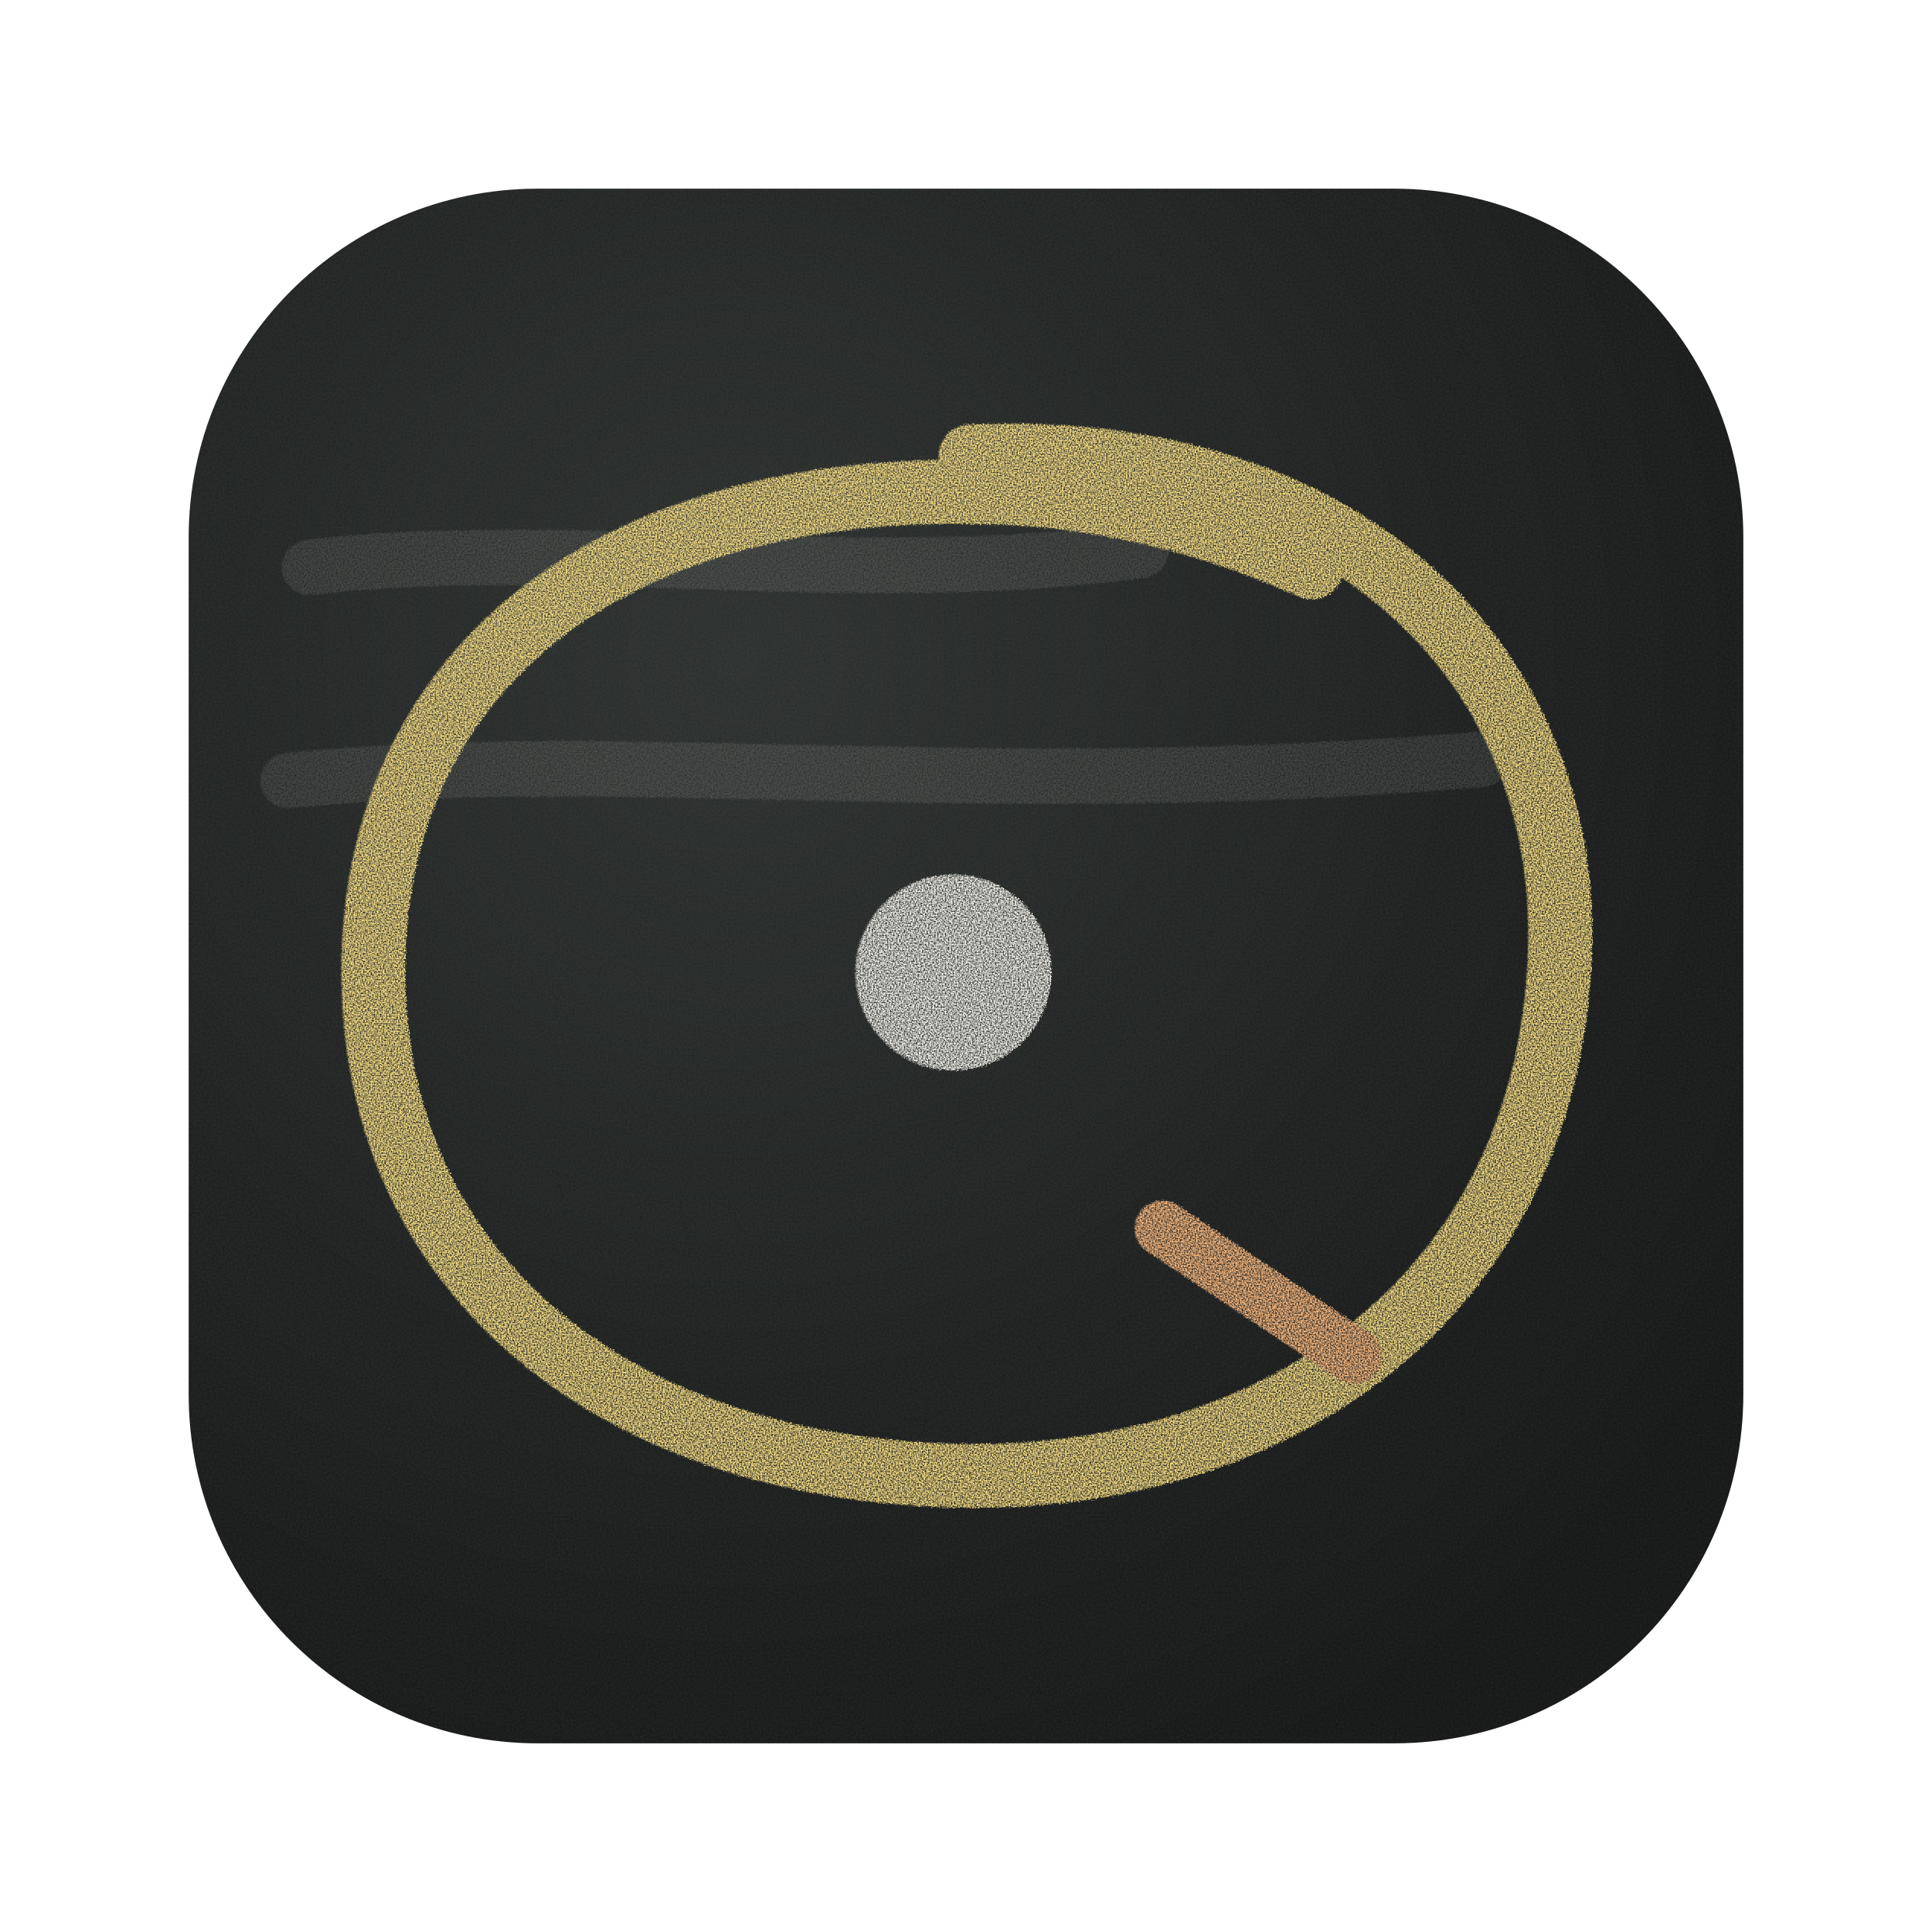
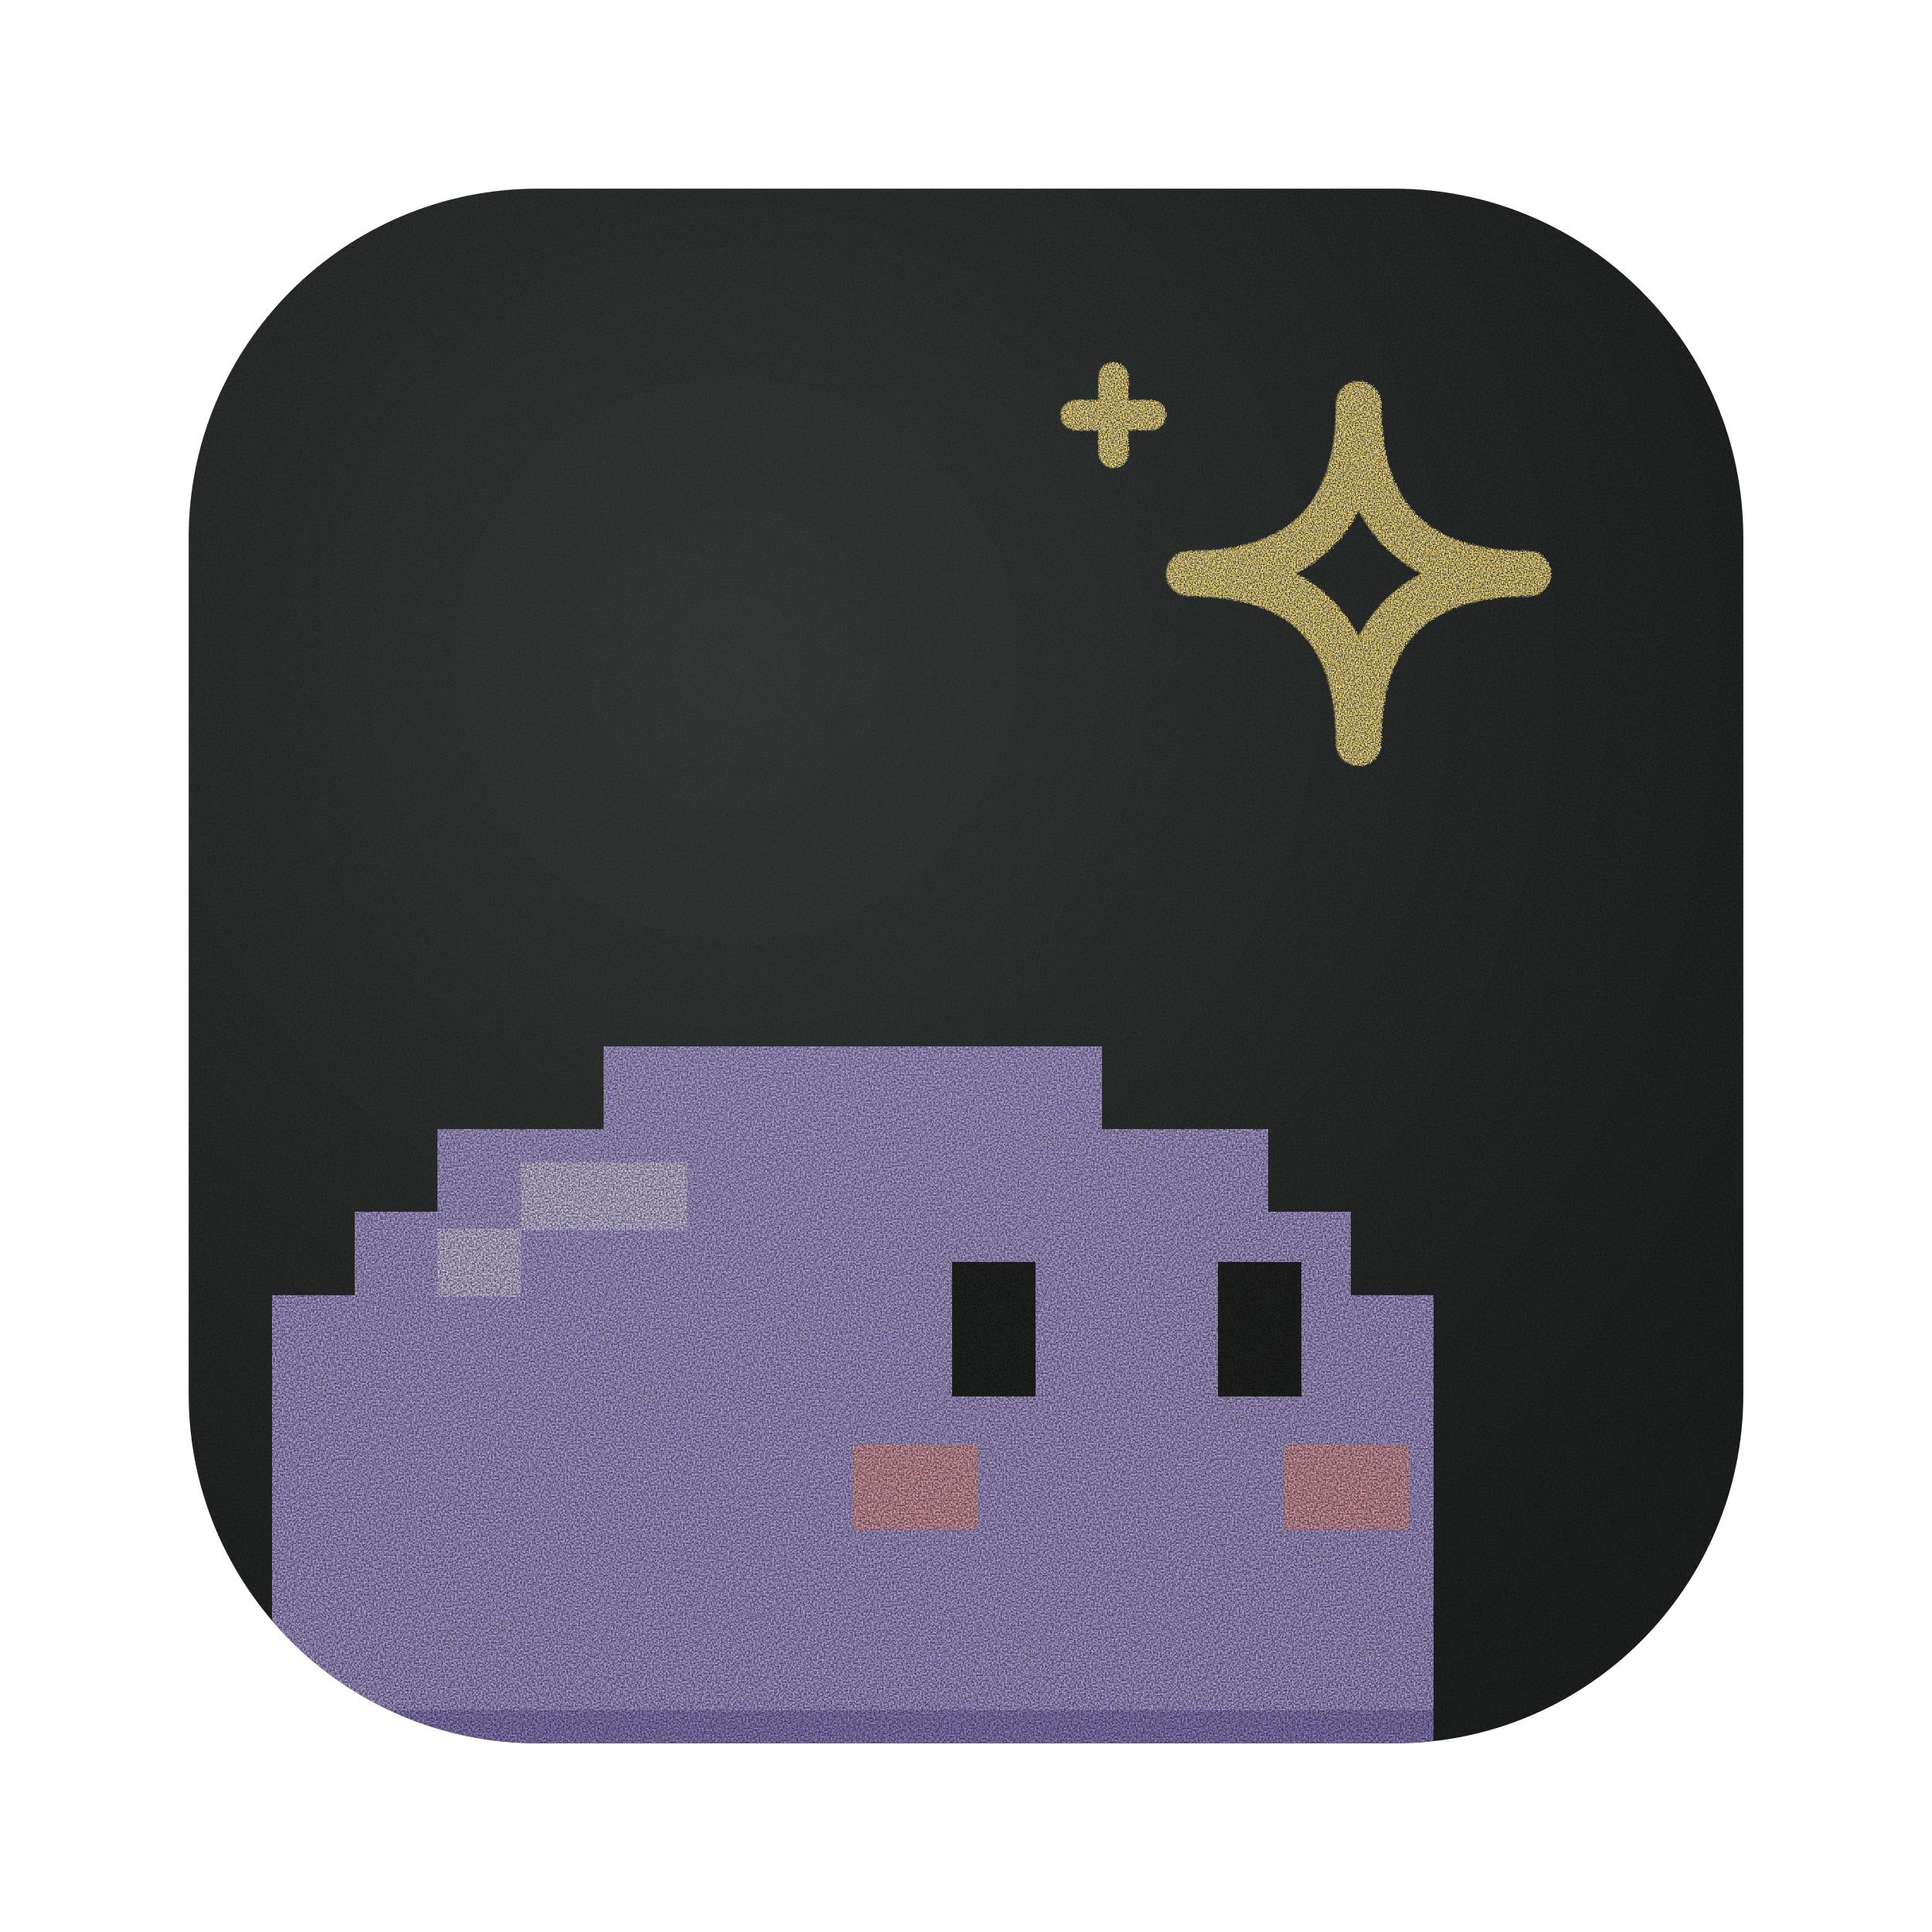
<svg xmlns="http://www.w3.org/2000/svg" viewBox="0 0 1024 1024" width="1024" height="1024">
  <defs>
    <filter id="chalk" x="-10%" y="-10%" width="120%" height="120%">
      <feTurbulence type="fractalNoise" baseFrequency="1.4" numOctaves="2" seed="3" result="n" />
      <feDisplacementMap in="SourceGraphic" in2="n" scale="2.6" xChannelSelector="R" yChannelSelector="G" result="r" />
      <feColorMatrix in="n" type="matrix" values="0 0 0 0 0  0 0 0 0 0  0 0 0 0 0  -2.2 0 0 0 1.75" result="m" />
      <feComposite in="r" in2="m" operator="in" />
+     </filter>
+     <filter id="grain" x="0" y="0" width="100%" height="100%">
+       <feTurbulence type="fractalNoise" baseFrequency="1.1" numOctaves="2" seed="5" result="n" />
+       <feColorMatrix in="n" type="matrix" values="0 0 0 0 0  0 0 0 0 0  0 0 0 0 0  -1.3 0 0 0 1.25" result="m" />
+       <feComposite in="SourceGraphic" in2="m" operator="in" />
    </filter>
    <filter id="dust" x="0" y="0" width="100%" height="100%">
      <feTurbulence type="fractalNoise" baseFrequency=".9" numOctaves="2" seed="7" result="g" />
      <feColorMatrix in="g" type="matrix" values="0 0 0 0 .93  0 0 0 0 .92  0 0 0 0 .89  0 0 0 .07 0" />
    </filter>
    <radialGradient id="haze" cx="35%" cy="30%" r="80%">
      <stop offset="0" stop-color="#2a2e2c" />
      <stop offset=".6" stop-color="#1a1d1c" />
      <stop offset="1" stop-color="#121413" />
    </radialGradient>
    <clipPath id="slate">
      <rect x="100" y="100" width="824" height="824" rx="185" />
    </clipPath>
  </defs>
  <g clip-path="url(#slate)">
    <rect x="100" y="100" width="824" height="824" fill="url(#haze)" />
    <rect x="100" y="100" width="824" height="824" filter="url(#dust)" />
-     <g transform="translate(512 512) scale(1.13) translate(-518 -517)">
-       <g filter="url(#chalk)" fill="none" stroke-linecap="round">
-         <path d="M210 330 C330 316 470 340 600 322 M200 430 C360 414 520 440 760 420" stroke="#ecebe4" stroke-width="26" opacity=".14" />
-         <path d="M520 278 C700 270 806 380 796 520 C786 676 660 760 512 756 C352 752 236 660 240 512 C244 372 360 282 552 296 C596 300 640 312 680 330" stroke="#f1d880" stroke-width="30" />
-         <circle cx="512" cy="520" r="46" fill="#ecebe4" stroke="none" />
-         <path d="M610 640 L700 700" stroke="#f3b47c" stroke-width="26" />
-       </g>
+     <g filter="url(#grain)" shape-rendering="crispEdges">
+       <rect x="320.0" y="554.4" width="264.0" height="45.0" fill="#bba9ec" />
+       <rect x="232.0" y="598.4" width="440.0" height="45.0" fill="#bba9ec" />
+       <rect x="188.0" y="642.4" width="528.0" height="45.0" fill="#bba9ec" />
+       <rect x="144.0" y="686.4" width="616.0" height="45.0" fill="#bba9ec" />
+       <rect x="144.0" y="730.4" width="616.0" height="45.0" fill="#bba9ec" />
+       <rect x="144.0" y="774.4" width="616.0" height="45.0" fill="#bba9ec" />
+       <rect x="144.0" y="818.4" width="616.0" height="45.0" fill="#bba9ec" />
+       <rect x="144.0" y="862.4" width="616.0" height="45.0" fill="#bba9ec" />
+       <rect x="144.0" y="906.4" width="616.0" height="45.0" fill="#9a87d6" />
+       <rect x="188.0" y="950.4" width="528.0" height="45.0" fill="#9a87d6" />
+       <rect x="232.0" y="994.4" width="440.0" height="45.0" fill="#9a87d6" />
+       <rect x="276.0" y="616.0" width="88.0" height="36.2" fill="#ddd2fa" />
+       <rect x="232.0" y="651.2" width="44.0" height="36.2" fill="#ddd2fa" />
+       <rect x="452.0" y="765.6" width="66.0" height="45.0" fill="#f0a5b6" />
+       <rect x="680.8" y="765.6" width="66.0" height="45.0" fill="#f0a5b6" />
+       <rect x="504.8" y="668.8" width="44.0" height="71.4" fill="#161817" />
+       <rect x="645.6" y="668.8" width="44.0" height="71.4" fill="#161817" />
+     </g>
+     <g filter="url(#chalk)" fill="none" stroke="#f1d880" stroke-width="24" stroke-linecap="round" stroke-linejoin="round">
+       <path d="M720 214 Q720 304 810 304 Q720 304 720 394 Q720 304 630 304 Q720 304 720 214 Z" />
+       <path d="M590 200 v40 M570 220 h40" stroke-width="16" />
    </g>
  </g>
</svg>
